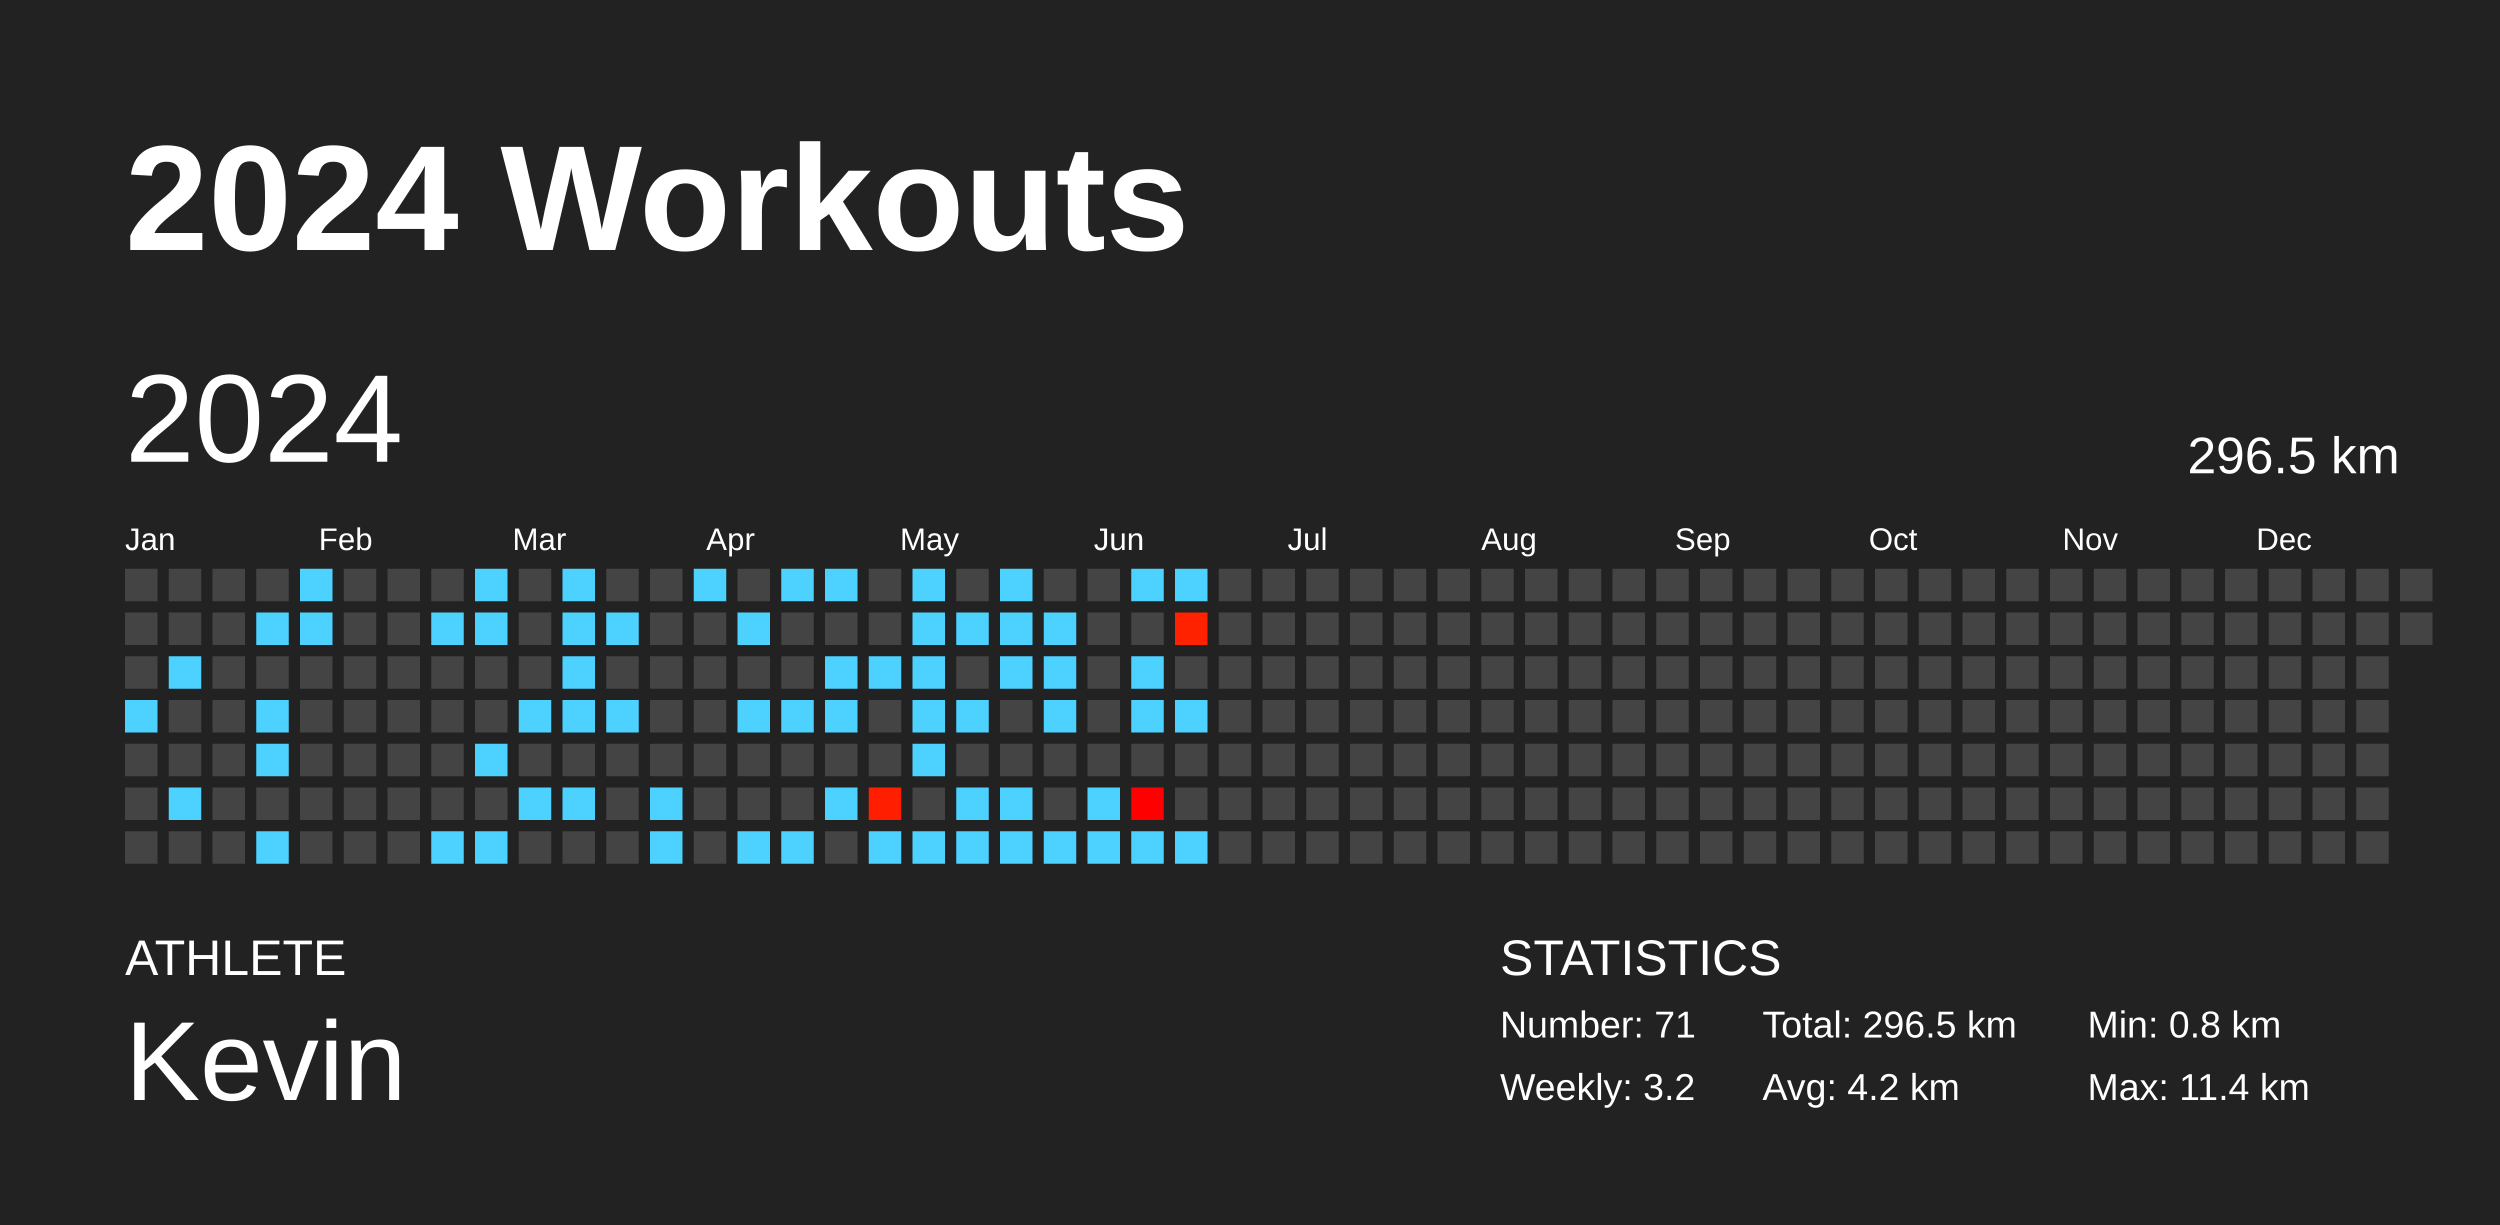
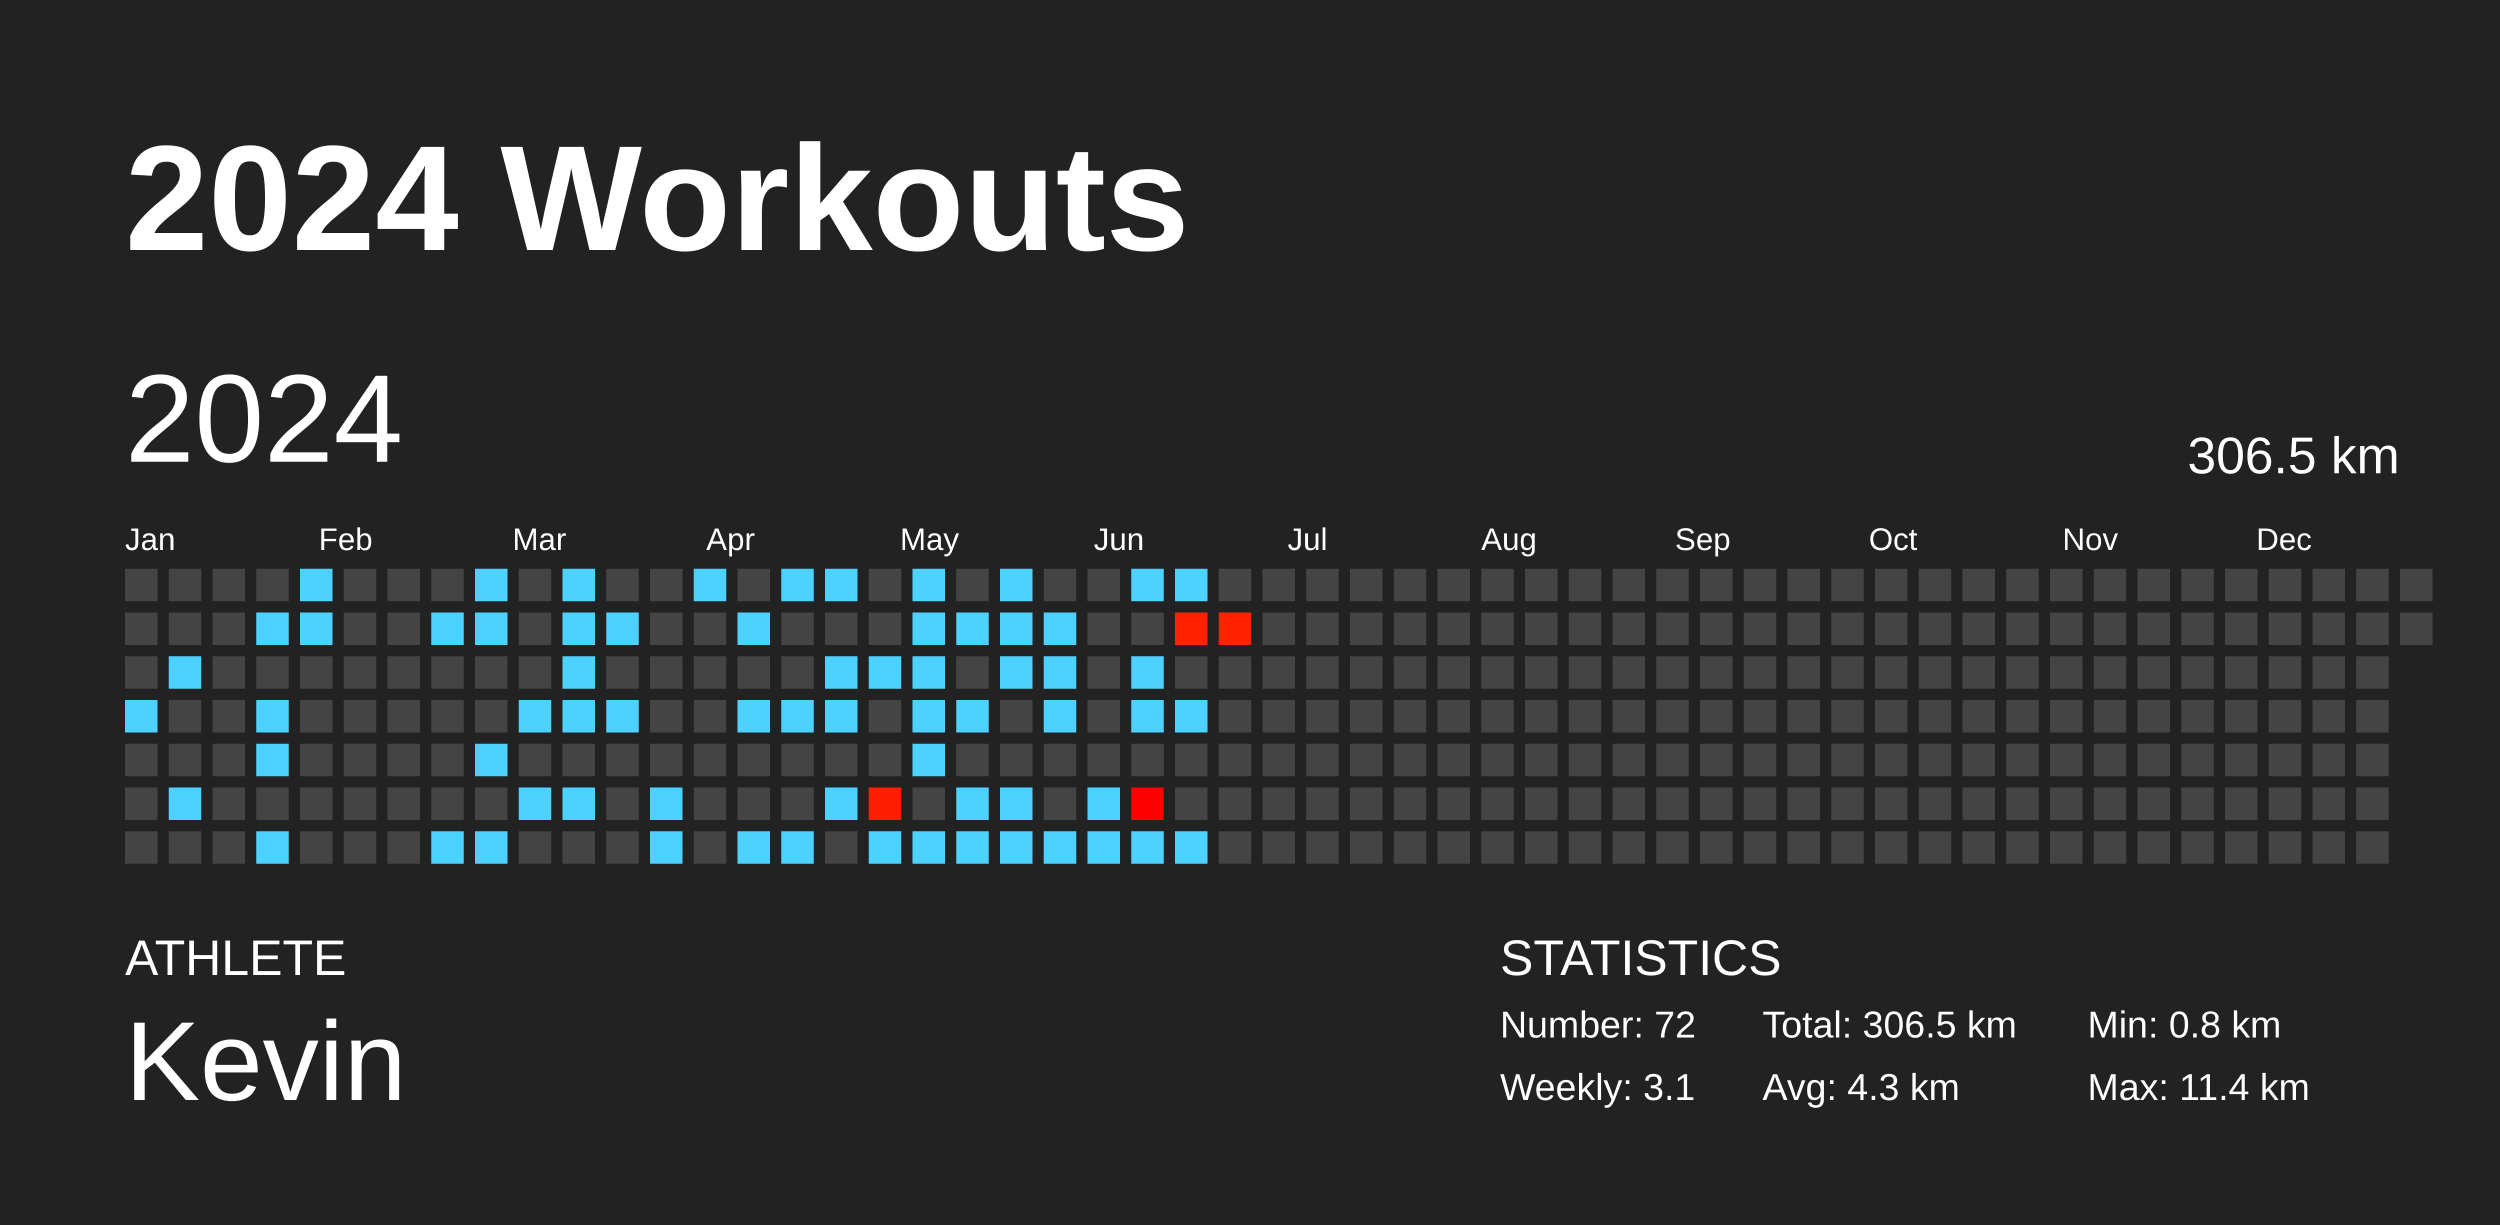
<svg xmlns="http://www.w3.org/2000/svg" baseProfile="full" height="98mm" version="1.1" viewBox="0,0,200,98" width="200mm">
  <defs />
  <rect fill="#222222" height="98" width="200" x="0" y="0" />
  <text fill="#FFFFFF" style="font-size:12px; font-family:Arial; font-weight:bold;" x="10" y="20">2024 Workouts</text>
  <text fill="#FFFFFF" style="font-size:4px; font-family:Arial" x="10" y="78">ATHLETE</text>
  <text fill="#FFFFFF" style="font-size:9px; font-family:Arial" x="10" y="88">Kevin</text>
  <text fill="#FFFFFF" style="font-size:4px; font-family:Arial" x="120" y="78">STATISTICS</text>
-   <text fill="#FFFFFF" style="font-size:3px; font-family:Arial" x="120" y="83">Number: 71</text>
-   <text fill="#FFFFFF" style="font-size:3px; font-family:Arial" x="120" y="88">Weekly: 3.2</text>
-   <text fill="#FFFFFF" style="font-size:3px; font-family:Arial" x="141" y="83">Total: 296.5 km</text>
-   <text fill="#FFFFFF" style="font-size:3px; font-family:Arial" x="141" y="88">Avg: 4.2 km</text>
+   <text fill="#FFFFFF" style="font-size:3px; font-family:Arial" x="120" y="83">Number: 72</text>
+   <text fill="#FFFFFF" style="font-size:3px; font-family:Arial" x="120" y="88">Weekly: 3.1</text>
+   <text fill="#FFFFFF" style="font-size:3px; font-family:Arial" x="141" y="83">Total: 306.5 km</text>
+   <text fill="#FFFFFF" style="font-size:3px; font-family:Arial" x="141" y="88">Avg: 4.3 km</text>
  <text fill="#FFFFFF" style="font-size:3px; font-family:Arial" x="167" y="83">Min: 0.8 km</text>
  <text fill="#FFFFFF" style="font-size:3px; font-family:Arial" x="167" y="88">Max: 11.4 km</text>
  <text dominant-baseline="hanging" fill="#FFFFFF" style="font-size:10.0px; font-family:Arial;" x="10" y="30">2024</text>
-   <text dominant-baseline="hanging" fill="#FFFFFF" style="font-size:4.125px; font-family:Arial;" x="175" y="35">296.5 km</text>
+   <text dominant-baseline="hanging" fill="#FFFFFF" style="font-size:4.125px; font-family:Arial;" x="175" y="35">306.5 km</text>
  <text fill="#FFFFFF" style="font-size:2.5px; font-family:Arial" x="10.0" y="44">Jan</text>
  <text fill="#FFFFFF" style="font-size:2.5px; font-family:Arial" x="25.5" y="44">Feb</text>
  <text fill="#FFFFFF" style="font-size:2.5px; font-family:Arial" x="41.0" y="44">Mar</text>
  <text fill="#FFFFFF" style="font-size:2.5px; font-family:Arial" x="56.5" y="44">Apr</text>
  <text fill="#FFFFFF" style="font-size:2.5px; font-family:Arial" x="72.0" y="44">May</text>
  <text fill="#FFFFFF" style="font-size:2.5px; font-family:Arial" x="87.5" y="44">Jun</text>
  <text fill="#FFFFFF" style="font-size:2.5px; font-family:Arial" x="103.0" y="44">Jul</text>
  <text fill="#FFFFFF" style="font-size:2.5px; font-family:Arial" x="118.5" y="44">Aug</text>
  <text fill="#FFFFFF" style="font-size:2.5px; font-family:Arial" x="134.0" y="44">Sep</text>
  <text fill="#FFFFFF" style="font-size:2.5px; font-family:Arial" x="149.5" y="44">Oct</text>
  <text fill="#FFFFFF" style="font-size:2.5px; font-family:Arial" x="165.0" y="44">Nov</text>
  <text fill="#FFFFFF" style="font-size:2.5px; font-family:Arial" x="180.5" y="44">Dec</text>
  <rect fill="#444444" height="2.6" width="2.6" x="10.0" y="45.5" />
  <rect fill="#444444" height="2.6" width="2.6" x="10.0" y="49.0" />
  <rect fill="#444444" height="2.6" width="2.6" x="10.0" y="52.5" />
  <rect fill="#4dd2ff" height="2.6" width="2.6" x="10.0" y="56.0" />
  <rect fill="#444444" height="2.6" width="2.6" x="10.0" y="59.5" />
  <rect fill="#444444" height="2.6" width="2.6" x="10.0" y="63.0" />
  <rect fill="#444444" height="2.6" width="2.6" x="10.0" y="66.5" />
  <rect fill="#444444" height="2.6" width="2.6" x="13.5" y="45.5" />
  <rect fill="#444444" height="2.6" width="2.6" x="13.5" y="49.0" />
  <rect fill="#4dd2ff" height="2.6" width="2.6" x="13.5" y="52.5" />
  <rect fill="#444444" height="2.6" width="2.6" x="13.5" y="56.0" />
  <rect fill="#444444" height="2.6" width="2.6" x="13.5" y="59.5" />
  <rect fill="#4dd2ff" height="2.6" width="2.6" x="13.5" y="63.0" />
  <rect fill="#444444" height="2.6" width="2.6" x="13.5" y="66.5" />
  <rect fill="#444444" height="2.6" width="2.6" x="17.0" y="45.5" />
  <rect fill="#444444" height="2.6" width="2.6" x="17.0" y="49.0" />
  <rect fill="#444444" height="2.6" width="2.6" x="17.0" y="52.5" />
  <rect fill="#444444" height="2.6" width="2.6" x="17.0" y="56.0" />
  <rect fill="#444444" height="2.6" width="2.6" x="17.0" y="59.5" />
  <rect fill="#444444" height="2.6" width="2.6" x="17.0" y="63.0" />
  <rect fill="#444444" height="2.6" width="2.6" x="17.0" y="66.5" />
  <rect fill="#444444" height="2.6" width="2.6" x="20.5" y="45.5" />
  <rect fill="#4dd2ff" height="2.6" width="2.6" x="20.5" y="49.0" />
  <rect fill="#444444" height="2.6" width="2.6" x="20.5" y="52.5" />
  <rect fill="#4dd2ff" height="2.6" width="2.6" x="20.5" y="56.0" />
  <rect fill="#4dd2ff" height="2.6" width="2.6" x="20.5" y="59.5" />
  <rect fill="#444444" height="2.6" width="2.6" x="20.5" y="63.0" />
  <rect fill="#4dd2ff" height="2.6" width="2.6" x="20.5" y="66.5" />
  <rect fill="#4dd2ff" height="2.6" width="2.6" x="24.0" y="45.5" />
  <rect fill="#4dd2ff" height="2.6" width="2.6" x="24.0" y="49.0" />
  <rect fill="#444444" height="2.6" width="2.6" x="24.0" y="52.5" />
  <rect fill="#444444" height="2.6" width="2.6" x="24.0" y="56.0" />
  <rect fill="#444444" height="2.6" width="2.6" x="24.0" y="59.5" />
  <rect fill="#444444" height="2.6" width="2.6" x="24.0" y="63.0" />
  <rect fill="#444444" height="2.6" width="2.6" x="24.0" y="66.5" />
  <rect fill="#444444" height="2.6" width="2.6" x="27.5" y="45.5" />
  <rect fill="#444444" height="2.6" width="2.6" x="27.5" y="49.0" />
  <rect fill="#444444" height="2.6" width="2.6" x="27.5" y="52.5" />
  <rect fill="#444444" height="2.6" width="2.6" x="27.5" y="56.0" />
  <rect fill="#444444" height="2.6" width="2.6" x="27.5" y="59.5" />
  <rect fill="#444444" height="2.6" width="2.6" x="27.5" y="63.0" />
  <rect fill="#444444" height="2.6" width="2.6" x="27.5" y="66.5" />
  <rect fill="#444444" height="2.6" width="2.6" x="31.0" y="45.5" />
  <rect fill="#444444" height="2.6" width="2.6" x="31.0" y="49.0" />
  <rect fill="#444444" height="2.6" width="2.6" x="31.0" y="52.5" />
  <rect fill="#444444" height="2.6" width="2.6" x="31.0" y="56.0" />
  <rect fill="#444444" height="2.6" width="2.6" x="31.0" y="59.5" />
  <rect fill="#444444" height="2.6" width="2.6" x="31.0" y="63.0" />
  <rect fill="#444444" height="2.6" width="2.6" x="31.0" y="66.5" />
  <rect fill="#444444" height="2.6" width="2.6" x="34.5" y="45.5" />
  <rect fill="#4dd2ff" height="2.6" width="2.6" x="34.5" y="49.0" />
  <rect fill="#444444" height="2.6" width="2.6" x="34.5" y="52.5" />
  <rect fill="#444444" height="2.6" width="2.6" x="34.5" y="56.0" />
  <rect fill="#444444" height="2.6" width="2.6" x="34.5" y="59.5" />
  <rect fill="#444444" height="2.6" width="2.6" x="34.5" y="63.0" />
  <rect fill="#4dd2ff" height="2.6" width="2.6" x="34.5" y="66.5" />
  <rect fill="#4dd2ff" height="2.6" width="2.6" x="38.0" y="45.5" />
  <rect fill="#4dd2ff" height="2.6" width="2.6" x="38.0" y="49.0" />
  <rect fill="#444444" height="2.6" width="2.6" x="38.0" y="52.5" />
  <rect fill="#444444" height="2.6" width="2.6" x="38.0" y="56.0" />
  <rect fill="#4dd2ff" height="2.6" width="2.6" x="38.0" y="59.5" />
  <rect fill="#444444" height="2.6" width="2.6" x="38.0" y="63.0" />
  <rect fill="#4dd2ff" height="2.6" width="2.6" x="38.0" y="66.5" />
  <rect fill="#444444" height="2.6" width="2.6" x="41.5" y="45.5" />
  <rect fill="#444444" height="2.6" width="2.6" x="41.5" y="49.0" />
  <rect fill="#444444" height="2.6" width="2.6" x="41.5" y="52.5" />
  <rect fill="#4dd2ff" height="2.6" width="2.6" x="41.5" y="56.0" />
  <rect fill="#444444" height="2.6" width="2.6" x="41.5" y="59.5" />
  <rect fill="#4dd2ff" height="2.6" width="2.6" x="41.5" y="63.0" />
  <rect fill="#444444" height="2.6" width="2.6" x="41.5" y="66.5" />
  <rect fill="#4dd2ff" height="2.6" width="2.6" x="45.0" y="45.5" />
  <rect fill="#4dd2ff" height="2.6" width="2.6" x="45.0" y="49.0" />
  <rect fill="#4dd2ff" height="2.6" width="2.6" x="45.0" y="52.5" />
  <rect fill="#4dd2ff" height="2.6" width="2.6" x="45.0" y="56.0" />
  <rect fill="#444444" height="2.6" width="2.6" x="45.0" y="59.5" />
  <rect fill="#4dd2ff" height="2.6" width="2.6" x="45.0" y="63.0" />
  <rect fill="#444444" height="2.6" width="2.6" x="45.0" y="66.5" />
  <rect fill="#444444" height="2.6" width="2.6" x="48.5" y="45.5" />
  <rect fill="#4dd2ff" height="2.6" width="2.6" x="48.5" y="49.0" />
  <rect fill="#444444" height="2.6" width="2.6" x="48.5" y="52.5" />
  <rect fill="#4dd2ff" height="2.6" width="2.6" x="48.5" y="56.0" />
  <rect fill="#444444" height="2.6" width="2.6" x="48.5" y="59.5" />
  <rect fill="#444444" height="2.6" width="2.6" x="48.5" y="63.0" />
  <rect fill="#444444" height="2.6" width="2.6" x="48.5" y="66.5" />
  <rect fill="#444444" height="2.6" width="2.6" x="52.0" y="45.5" />
  <rect fill="#444444" height="2.6" width="2.6" x="52.0" y="49.0" />
  <rect fill="#444444" height="2.6" width="2.6" x="52.0" y="52.5" />
  <rect fill="#444444" height="2.6" width="2.6" x="52.0" y="56.0" />
  <rect fill="#444444" height="2.6" width="2.6" x="52.0" y="59.5" />
  <rect fill="#4dd2ff" height="2.6" width="2.6" x="52.0" y="63.0" />
  <rect fill="#4dd2ff" height="2.6" width="2.6" x="52.0" y="66.5" />
  <rect fill="#4dd2ff" height="2.6" width="2.6" x="55.5" y="45.5" />
  <rect fill="#444444" height="2.6" width="2.6" x="55.5" y="49.0" />
  <rect fill="#444444" height="2.6" width="2.6" x="55.5" y="52.5" />
  <rect fill="#444444" height="2.6" width="2.6" x="55.5" y="56.0" />
  <rect fill="#444444" height="2.6" width="2.6" x="55.5" y="59.5" />
  <rect fill="#444444" height="2.6" width="2.6" x="55.5" y="63.0" />
  <rect fill="#444444" height="2.6" width="2.6" x="55.5" y="66.5" />
  <rect fill="#444444" height="2.6" width="2.6" x="59.0" y="45.5" />
  <rect fill="#4dd2ff" height="2.6" width="2.6" x="59.0" y="49.0" />
  <rect fill="#444444" height="2.6" width="2.6" x="59.0" y="52.5" />
  <rect fill="#4dd2ff" height="2.6" width="2.6" x="59.0" y="56.0" />
  <rect fill="#444444" height="2.6" width="2.6" x="59.0" y="59.5" />
  <rect fill="#444444" height="2.6" width="2.6" x="59.0" y="63.0" />
  <rect fill="#4dd2ff" height="2.6" width="2.6" x="59.0" y="66.5" />
  <rect fill="#4dd2ff" height="2.6" width="2.6" x="62.5" y="45.5" />
  <rect fill="#444444" height="2.6" width="2.6" x="62.5" y="49.0" />
  <rect fill="#444444" height="2.6" width="2.6" x="62.5" y="52.5" />
  <rect fill="#4dd2ff" height="2.6" width="2.6" x="62.5" y="56.0" />
  <rect fill="#444444" height="2.6" width="2.6" x="62.5" y="59.5" />
  <rect fill="#444444" height="2.6" width="2.6" x="62.5" y="63.0" />
  <rect fill="#4dd2ff" height="2.6" width="2.6" x="62.5" y="66.5" />
  <rect fill="#4dd2ff" height="2.6" width="2.6" x="66.0" y="45.5" />
  <rect fill="#444444" height="2.6" width="2.6" x="66.0" y="49.0" />
  <rect fill="#4dd2ff" height="2.6" width="2.6" x="66.0" y="52.5" />
  <rect fill="#4dd2ff" height="2.6" width="2.6" x="66.0" y="56.0" />
  <rect fill="#444444" height="2.6" width="2.6" x="66.0" y="59.5" />
  <rect fill="#4dd2ff" height="2.6" width="2.6" x="66.0" y="63.0" />
  <rect fill="#444444" height="2.6" width="2.6" x="66.0" y="66.5" />
  <rect fill="#444444" height="2.6" width="2.6" x="69.5" y="45.5" />
  <rect fill="#444444" height="2.6" width="2.6" x="69.5" y="49.0" />
  <rect fill="#4dd2ff" height="2.6" width="2.6" x="69.5" y="52.5" />
  <rect fill="#444444" height="2.6" width="2.6" x="69.5" y="56.0" />
  <rect fill="#444444" height="2.6" width="2.6" x="69.5" y="59.5" />
  <rect fill="#ff1e00" height="2.6" width="2.6" x="69.5" y="63.0" />
  <rect fill="#4dd2ff" height="2.6" width="2.6" x="69.5" y="66.5" />
  <rect fill="#4dd2ff" height="2.6" width="2.6" x="73.0" y="45.5" />
  <rect fill="#4dd2ff" height="2.6" width="2.6" x="73.0" y="49.0" />
  <rect fill="#4dd2ff" height="2.6" width="2.6" x="73.0" y="52.5" />
  <rect fill="#4dd2ff" height="2.6" width="2.6" x="73.0" y="56.0" />
  <rect fill="#4dd2ff" height="2.6" width="2.6" x="73.0" y="59.5" />
  <rect fill="#444444" height="2.6" width="2.6" x="73.0" y="63.0" />
  <rect fill="#4dd2ff" height="2.6" width="2.6" x="73.0" y="66.5" />
  <rect fill="#444444" height="2.6" width="2.6" x="76.5" y="45.5" />
  <rect fill="#4dd2ff" height="2.6" width="2.6" x="76.5" y="49.0" />
  <rect fill="#444444" height="2.6" width="2.6" x="76.5" y="52.5" />
  <rect fill="#4dd2ff" height="2.6" width="2.6" x="76.5" y="56.0" />
  <rect fill="#444444" height="2.6" width="2.6" x="76.5" y="59.5" />
  <rect fill="#4dd2ff" height="2.6" width="2.6" x="76.5" y="63.0" />
  <rect fill="#4dd2ff" height="2.6" width="2.6" x="76.5" y="66.5" />
  <rect fill="#4dd2ff" height="2.6" width="2.6" x="80.0" y="45.5" />
  <rect fill="#4dd2ff" height="2.6" width="2.6" x="80.0" y="49.0" />
  <rect fill="#4dd2ff" height="2.6" width="2.6" x="80.0" y="52.5" />
  <rect fill="#444444" height="2.6" width="2.6" x="80.0" y="56.0" />
  <rect fill="#444444" height="2.6" width="2.6" x="80.0" y="59.5" />
  <rect fill="#4dd2ff" height="2.6" width="2.6" x="80.0" y="63.0" />
  <rect fill="#4dd2ff" height="2.6" width="2.6" x="80.0" y="66.5" />
  <rect fill="#444444" height="2.6" width="2.6" x="83.5" y="45.5" />
  <rect fill="#4dd2ff" height="2.6" width="2.6" x="83.5" y="49.0" />
  <rect fill="#4dd2ff" height="2.6" width="2.6" x="83.5" y="52.5" />
  <rect fill="#4dd2ff" height="2.6" width="2.6" x="83.5" y="56.0" />
  <rect fill="#444444" height="2.6" width="2.6" x="83.5" y="59.5" />
  <rect fill="#444444" height="2.6" width="2.6" x="83.5" y="63.0" />
  <rect fill="#4dd2ff" height="2.6" width="2.6" x="83.5" y="66.5" />
  <rect fill="#444444" height="2.6" width="2.6" x="87.0" y="45.5" />
  <rect fill="#444444" height="2.6" width="2.6" x="87.0" y="49.0" />
  <rect fill="#444444" height="2.6" width="2.6" x="87.0" y="52.5" />
  <rect fill="#444444" height="2.6" width="2.6" x="87.0" y="56.0" />
  <rect fill="#444444" height="2.6" width="2.6" x="87.0" y="59.5" />
  <rect fill="#4dd2ff" height="2.6" width="2.6" x="87.0" y="63.0" />
  <rect fill="#4dd2ff" height="2.6" width="2.6" x="87.0" y="66.5" />
  <rect fill="#4dd2ff" height="2.6" width="2.6" x="90.5" y="45.5" />
  <rect fill="#444444" height="2.6" width="2.6" x="90.5" y="49.0" />
  <rect fill="#4dd2ff" height="2.6" width="2.6" x="90.5" y="52.5" />
  <rect fill="#4dd2ff" height="2.6" width="2.6" x="90.5" y="56.0" />
  <rect fill="#444444" height="2.6" width="2.6" x="90.5" y="59.5" />
  <rect fill="#ff0000" height="2.6" width="2.6" x="90.5" y="63.0" />
  <rect fill="#4dd2ff" height="2.6" width="2.6" x="90.5" y="66.5" />
  <rect fill="#4dd2ff" height="2.6" width="2.6" x="94.0" y="45.5" />
  <rect fill="#ff2200" height="2.6" width="2.6" x="94.0" y="49.0" />
  <rect fill="#444444" height="2.6" width="2.6" x="94.0" y="52.5" />
  <rect fill="#4dd2ff" height="2.6" width="2.6" x="94.0" y="56.0" />
  <rect fill="#444444" height="2.6" width="2.6" x="94.0" y="59.5" />
  <rect fill="#444444" height="2.6" width="2.6" x="94.0" y="63.0" />
  <rect fill="#4dd2ff" height="2.6" width="2.6" x="94.0" y="66.5" />
  <rect fill="#444444" height="2.6" width="2.6" x="97.5" y="45.5" />
-   <rect fill="#444444" height="2.6" width="2.6" x="97.5" y="49.0" />
+   <rect fill="#ff2200" height="2.6" width="2.6" x="97.5" y="49.0" />
  <rect fill="#444444" height="2.6" width="2.6" x="97.5" y="52.5" />
  <rect fill="#444444" height="2.6" width="2.6" x="97.5" y="56.0" />
  <rect fill="#444444" height="2.6" width="2.6" x="97.5" y="59.5" />
  <rect fill="#444444" height="2.6" width="2.6" x="97.5" y="63.0" />
  <rect fill="#444444" height="2.6" width="2.6" x="97.5" y="66.5" />
  <rect fill="#444444" height="2.6" width="2.6" x="101.0" y="45.5" />
  <rect fill="#444444" height="2.6" width="2.6" x="101.0" y="49.0" />
  <rect fill="#444444" height="2.6" width="2.6" x="101.0" y="52.5" />
  <rect fill="#444444" height="2.6" width="2.6" x="101.0" y="56.0" />
  <rect fill="#444444" height="2.6" width="2.6" x="101.0" y="59.5" />
  <rect fill="#444444" height="2.6" width="2.6" x="101.0" y="63.0" />
  <rect fill="#444444" height="2.6" width="2.6" x="101.0" y="66.5" />
  <rect fill="#444444" height="2.6" width="2.6" x="104.5" y="45.5" />
  <rect fill="#444444" height="2.6" width="2.6" x="104.5" y="49.0" />
  <rect fill="#444444" height="2.6" width="2.6" x="104.5" y="52.5" />
  <rect fill="#444444" height="2.6" width="2.6" x="104.5" y="56.0" />
  <rect fill="#444444" height="2.6" width="2.6" x="104.5" y="59.5" />
  <rect fill="#444444" height="2.6" width="2.6" x="104.5" y="63.0" />
  <rect fill="#444444" height="2.6" width="2.6" x="104.5" y="66.5" />
  <rect fill="#444444" height="2.6" width="2.6" x="108.0" y="45.5" />
  <rect fill="#444444" height="2.6" width="2.6" x="108.0" y="49.0" />
  <rect fill="#444444" height="2.6" width="2.6" x="108.0" y="52.5" />
  <rect fill="#444444" height="2.6" width="2.6" x="108.0" y="56.0" />
  <rect fill="#444444" height="2.6" width="2.6" x="108.0" y="59.5" />
  <rect fill="#444444" height="2.6" width="2.6" x="108.0" y="63.0" />
  <rect fill="#444444" height="2.6" width="2.6" x="108.0" y="66.5" />
  <rect fill="#444444" height="2.6" width="2.6" x="111.5" y="45.5" />
  <rect fill="#444444" height="2.6" width="2.6" x="111.5" y="49.0" />
  <rect fill="#444444" height="2.6" width="2.6" x="111.5" y="52.5" />
  <rect fill="#444444" height="2.6" width="2.6" x="111.5" y="56.0" />
  <rect fill="#444444" height="2.6" width="2.6" x="111.5" y="59.5" />
  <rect fill="#444444" height="2.6" width="2.6" x="111.5" y="63.0" />
  <rect fill="#444444" height="2.6" width="2.6" x="111.5" y="66.5" />
  <rect fill="#444444" height="2.6" width="2.6" x="115.0" y="45.5" />
  <rect fill="#444444" height="2.6" width="2.6" x="115.0" y="49.0" />
  <rect fill="#444444" height="2.6" width="2.6" x="115.0" y="52.5" />
  <rect fill="#444444" height="2.6" width="2.6" x="115.0" y="56.0" />
  <rect fill="#444444" height="2.6" width="2.6" x="115.0" y="59.5" />
  <rect fill="#444444" height="2.6" width="2.6" x="115.0" y="63.0" />
  <rect fill="#444444" height="2.6" width="2.6" x="115.0" y="66.5" />
  <rect fill="#444444" height="2.6" width="2.6" x="118.5" y="45.5" />
  <rect fill="#444444" height="2.6" width="2.6" x="118.5" y="49.0" />
  <rect fill="#444444" height="2.6" width="2.6" x="118.5" y="52.5" />
  <rect fill="#444444" height="2.6" width="2.6" x="118.5" y="56.0" />
  <rect fill="#444444" height="2.6" width="2.6" x="118.5" y="59.5" />
  <rect fill="#444444" height="2.6" width="2.6" x="118.5" y="63.0" />
  <rect fill="#444444" height="2.6" width="2.6" x="118.5" y="66.5" />
  <rect fill="#444444" height="2.6" width="2.6" x="122.0" y="45.5" />
  <rect fill="#444444" height="2.6" width="2.6" x="122.0" y="49.0" />
  <rect fill="#444444" height="2.6" width="2.6" x="122.0" y="52.5" />
  <rect fill="#444444" height="2.6" width="2.6" x="122.0" y="56.0" />
  <rect fill="#444444" height="2.6" width="2.6" x="122.0" y="59.5" />
  <rect fill="#444444" height="2.6" width="2.6" x="122.0" y="63.0" />
  <rect fill="#444444" height="2.6" width="2.6" x="122.0" y="66.5" />
  <rect fill="#444444" height="2.6" width="2.6" x="125.5" y="45.5" />
  <rect fill="#444444" height="2.6" width="2.6" x="125.5" y="49.0" />
  <rect fill="#444444" height="2.6" width="2.6" x="125.5" y="52.5" />
  <rect fill="#444444" height="2.6" width="2.6" x="125.5" y="56.0" />
  <rect fill="#444444" height="2.6" width="2.6" x="125.5" y="59.5" />
  <rect fill="#444444" height="2.6" width="2.6" x="125.5" y="63.0" />
  <rect fill="#444444" height="2.6" width="2.6" x="125.5" y="66.5" />
  <rect fill="#444444" height="2.6" width="2.6" x="129.0" y="45.5" />
  <rect fill="#444444" height="2.6" width="2.6" x="129.0" y="49.0" />
  <rect fill="#444444" height="2.6" width="2.6" x="129.0" y="52.5" />
  <rect fill="#444444" height="2.6" width="2.6" x="129.0" y="56.0" />
  <rect fill="#444444" height="2.6" width="2.6" x="129.0" y="59.5" />
  <rect fill="#444444" height="2.6" width="2.6" x="129.0" y="63.0" />
  <rect fill="#444444" height="2.6" width="2.6" x="129.0" y="66.5" />
  <rect fill="#444444" height="2.6" width="2.6" x="132.5" y="45.5" />
  <rect fill="#444444" height="2.6" width="2.6" x="132.5" y="49.0" />
  <rect fill="#444444" height="2.6" width="2.6" x="132.5" y="52.5" />
  <rect fill="#444444" height="2.6" width="2.6" x="132.5" y="56.0" />
  <rect fill="#444444" height="2.6" width="2.6" x="132.5" y="59.5" />
  <rect fill="#444444" height="2.6" width="2.6" x="132.5" y="63.0" />
  <rect fill="#444444" height="2.6" width="2.6" x="132.5" y="66.5" />
  <rect fill="#444444" height="2.6" width="2.6" x="136.0" y="45.5" />
  <rect fill="#444444" height="2.6" width="2.6" x="136.0" y="49.0" />
  <rect fill="#444444" height="2.6" width="2.6" x="136.0" y="52.5" />
  <rect fill="#444444" height="2.6" width="2.6" x="136.0" y="56.0" />
  <rect fill="#444444" height="2.6" width="2.6" x="136.0" y="59.5" />
  <rect fill="#444444" height="2.6" width="2.6" x="136.0" y="63.0" />
  <rect fill="#444444" height="2.6" width="2.6" x="136.0" y="66.5" />
  <rect fill="#444444" height="2.6" width="2.6" x="139.5" y="45.5" />
  <rect fill="#444444" height="2.6" width="2.6" x="139.5" y="49.0" />
  <rect fill="#444444" height="2.6" width="2.6" x="139.5" y="52.5" />
  <rect fill="#444444" height="2.6" width="2.6" x="139.5" y="56.0" />
  <rect fill="#444444" height="2.6" width="2.6" x="139.5" y="59.5" />
  <rect fill="#444444" height="2.6" width="2.6" x="139.5" y="63.0" />
  <rect fill="#444444" height="2.6" width="2.6" x="139.5" y="66.5" />
  <rect fill="#444444" height="2.6" width="2.6" x="143.0" y="45.5" />
  <rect fill="#444444" height="2.6" width="2.6" x="143.0" y="49.0" />
  <rect fill="#444444" height="2.6" width="2.6" x="143.0" y="52.5" />
  <rect fill="#444444" height="2.6" width="2.6" x="143.0" y="56.0" />
  <rect fill="#444444" height="2.6" width="2.6" x="143.0" y="59.5" />
  <rect fill="#444444" height="2.6" width="2.6" x="143.0" y="63.0" />
  <rect fill="#444444" height="2.6" width="2.6" x="143.0" y="66.5" />
  <rect fill="#444444" height="2.6" width="2.6" x="146.5" y="45.5" />
  <rect fill="#444444" height="2.6" width="2.6" x="146.5" y="49.0" />
  <rect fill="#444444" height="2.6" width="2.6" x="146.5" y="52.5" />
  <rect fill="#444444" height="2.6" width="2.6" x="146.5" y="56.0" />
  <rect fill="#444444" height="2.6" width="2.6" x="146.5" y="59.5" />
  <rect fill="#444444" height="2.6" width="2.6" x="146.5" y="63.0" />
  <rect fill="#444444" height="2.6" width="2.6" x="146.5" y="66.5" />
  <rect fill="#444444" height="2.6" width="2.6" x="150.0" y="45.5" />
  <rect fill="#444444" height="2.6" width="2.6" x="150.0" y="49.0" />
  <rect fill="#444444" height="2.6" width="2.6" x="150.0" y="52.5" />
  <rect fill="#444444" height="2.6" width="2.6" x="150.0" y="56.0" />
  <rect fill="#444444" height="2.6" width="2.6" x="150.0" y="59.5" />
  <rect fill="#444444" height="2.6" width="2.6" x="150.0" y="63.0" />
  <rect fill="#444444" height="2.6" width="2.6" x="150.0" y="66.5" />
  <rect fill="#444444" height="2.6" width="2.6" x="153.5" y="45.5" />
  <rect fill="#444444" height="2.6" width="2.6" x="153.5" y="49.0" />
  <rect fill="#444444" height="2.6" width="2.6" x="153.5" y="52.5" />
  <rect fill="#444444" height="2.6" width="2.6" x="153.5" y="56.0" />
  <rect fill="#444444" height="2.6" width="2.6" x="153.5" y="59.5" />
  <rect fill="#444444" height="2.6" width="2.6" x="153.5" y="63.0" />
  <rect fill="#444444" height="2.6" width="2.6" x="153.5" y="66.5" />
  <rect fill="#444444" height="2.6" width="2.6" x="157.0" y="45.5" />
  <rect fill="#444444" height="2.6" width="2.6" x="157.0" y="49.0" />
  <rect fill="#444444" height="2.6" width="2.6" x="157.0" y="52.5" />
  <rect fill="#444444" height="2.6" width="2.6" x="157.0" y="56.0" />
  <rect fill="#444444" height="2.6" width="2.6" x="157.0" y="59.5" />
  <rect fill="#444444" height="2.6" width="2.6" x="157.0" y="63.0" />
  <rect fill="#444444" height="2.6" width="2.6" x="157.0" y="66.5" />
  <rect fill="#444444" height="2.6" width="2.6" x="160.5" y="45.5" />
  <rect fill="#444444" height="2.6" width="2.6" x="160.5" y="49.0" />
  <rect fill="#444444" height="2.6" width="2.6" x="160.5" y="52.5" />
  <rect fill="#444444" height="2.6" width="2.6" x="160.5" y="56.0" />
  <rect fill="#444444" height="2.6" width="2.6" x="160.5" y="59.5" />
  <rect fill="#444444" height="2.6" width="2.6" x="160.5" y="63.0" />
  <rect fill="#444444" height="2.6" width="2.6" x="160.5" y="66.5" />
  <rect fill="#444444" height="2.6" width="2.6" x="164.0" y="45.5" />
  <rect fill="#444444" height="2.6" width="2.6" x="164.0" y="49.0" />
  <rect fill="#444444" height="2.6" width="2.6" x="164.0" y="52.5" />
  <rect fill="#444444" height="2.6" width="2.6" x="164.0" y="56.0" />
  <rect fill="#444444" height="2.6" width="2.6" x="164.0" y="59.5" />
  <rect fill="#444444" height="2.6" width="2.6" x="164.0" y="63.0" />
  <rect fill="#444444" height="2.6" width="2.6" x="164.0" y="66.5" />
  <rect fill="#444444" height="2.6" width="2.6" x="167.5" y="45.5" />
  <rect fill="#444444" height="2.6" width="2.6" x="167.5" y="49.0" />
  <rect fill="#444444" height="2.6" width="2.6" x="167.5" y="52.5" />
  <rect fill="#444444" height="2.6" width="2.6" x="167.5" y="56.0" />
  <rect fill="#444444" height="2.6" width="2.6" x="167.5" y="59.5" />
  <rect fill="#444444" height="2.6" width="2.6" x="167.5" y="63.0" />
  <rect fill="#444444" height="2.6" width="2.6" x="167.5" y="66.5" />
  <rect fill="#444444" height="2.6" width="2.6" x="171.0" y="45.5" />
  <rect fill="#444444" height="2.6" width="2.6" x="171.0" y="49.0" />
  <rect fill="#444444" height="2.6" width="2.6" x="171.0" y="52.5" />
  <rect fill="#444444" height="2.6" width="2.6" x="171.0" y="56.0" />
  <rect fill="#444444" height="2.6" width="2.6" x="171.0" y="59.5" />
  <rect fill="#444444" height="2.6" width="2.6" x="171.0" y="63.0" />
  <rect fill="#444444" height="2.6" width="2.6" x="171.0" y="66.5" />
  <rect fill="#444444" height="2.6" width="2.6" x="174.5" y="45.5" />
  <rect fill="#444444" height="2.6" width="2.6" x="174.5" y="49.0" />
  <rect fill="#444444" height="2.6" width="2.6" x="174.5" y="52.5" />
  <rect fill="#444444" height="2.6" width="2.6" x="174.5" y="56.0" />
  <rect fill="#444444" height="2.6" width="2.6" x="174.5" y="59.5" />
  <rect fill="#444444" height="2.6" width="2.6" x="174.5" y="63.0" />
  <rect fill="#444444" height="2.6" width="2.6" x="174.5" y="66.5" />
  <rect fill="#444444" height="2.6" width="2.6" x="178.0" y="45.5" />
  <rect fill="#444444" height="2.6" width="2.6" x="178.0" y="49.0" />
  <rect fill="#444444" height="2.6" width="2.6" x="178.0" y="52.5" />
  <rect fill="#444444" height="2.6" width="2.6" x="178.0" y="56.0" />
  <rect fill="#444444" height="2.6" width="2.6" x="178.0" y="59.5" />
  <rect fill="#444444" height="2.6" width="2.6" x="178.0" y="63.0" />
  <rect fill="#444444" height="2.6" width="2.6" x="178.0" y="66.5" />
  <rect fill="#444444" height="2.6" width="2.6" x="181.5" y="45.5" />
  <rect fill="#444444" height="2.6" width="2.6" x="181.5" y="49.0" />
  <rect fill="#444444" height="2.6" width="2.6" x="181.5" y="52.5" />
  <rect fill="#444444" height="2.6" width="2.6" x="181.5" y="56.0" />
  <rect fill="#444444" height="2.6" width="2.6" x="181.5" y="59.5" />
  <rect fill="#444444" height="2.6" width="2.6" x="181.5" y="63.0" />
  <rect fill="#444444" height="2.6" width="2.6" x="181.5" y="66.5" />
  <rect fill="#444444" height="2.6" width="2.6" x="185.0" y="45.5" />
  <rect fill="#444444" height="2.6" width="2.6" x="185.0" y="49.0" />
  <rect fill="#444444" height="2.6" width="2.6" x="185.0" y="52.5" />
  <rect fill="#444444" height="2.6" width="2.6" x="185.0" y="56.0" />
  <rect fill="#444444" height="2.6" width="2.6" x="185.0" y="59.5" />
  <rect fill="#444444" height="2.6" width="2.6" x="185.0" y="63.0" />
  <rect fill="#444444" height="2.6" width="2.6" x="185.0" y="66.5" />
  <rect fill="#444444" height="2.6" width="2.6" x="188.5" y="45.5" />
  <rect fill="#444444" height="2.6" width="2.6" x="188.5" y="49.0" />
  <rect fill="#444444" height="2.6" width="2.6" x="188.5" y="52.5" />
  <rect fill="#444444" height="2.6" width="2.6" x="188.5" y="56.0" />
  <rect fill="#444444" height="2.6" width="2.6" x="188.5" y="59.5" />
  <rect fill="#444444" height="2.6" width="2.6" x="188.5" y="63.0" />
  <rect fill="#444444" height="2.6" width="2.6" x="188.5" y="66.5" />
  <rect fill="#444444" height="2.6" width="2.6" x="192.0" y="45.5" />
  <rect fill="#444444" height="2.6" width="2.6" x="192.0" y="49.0" />
</svg>
